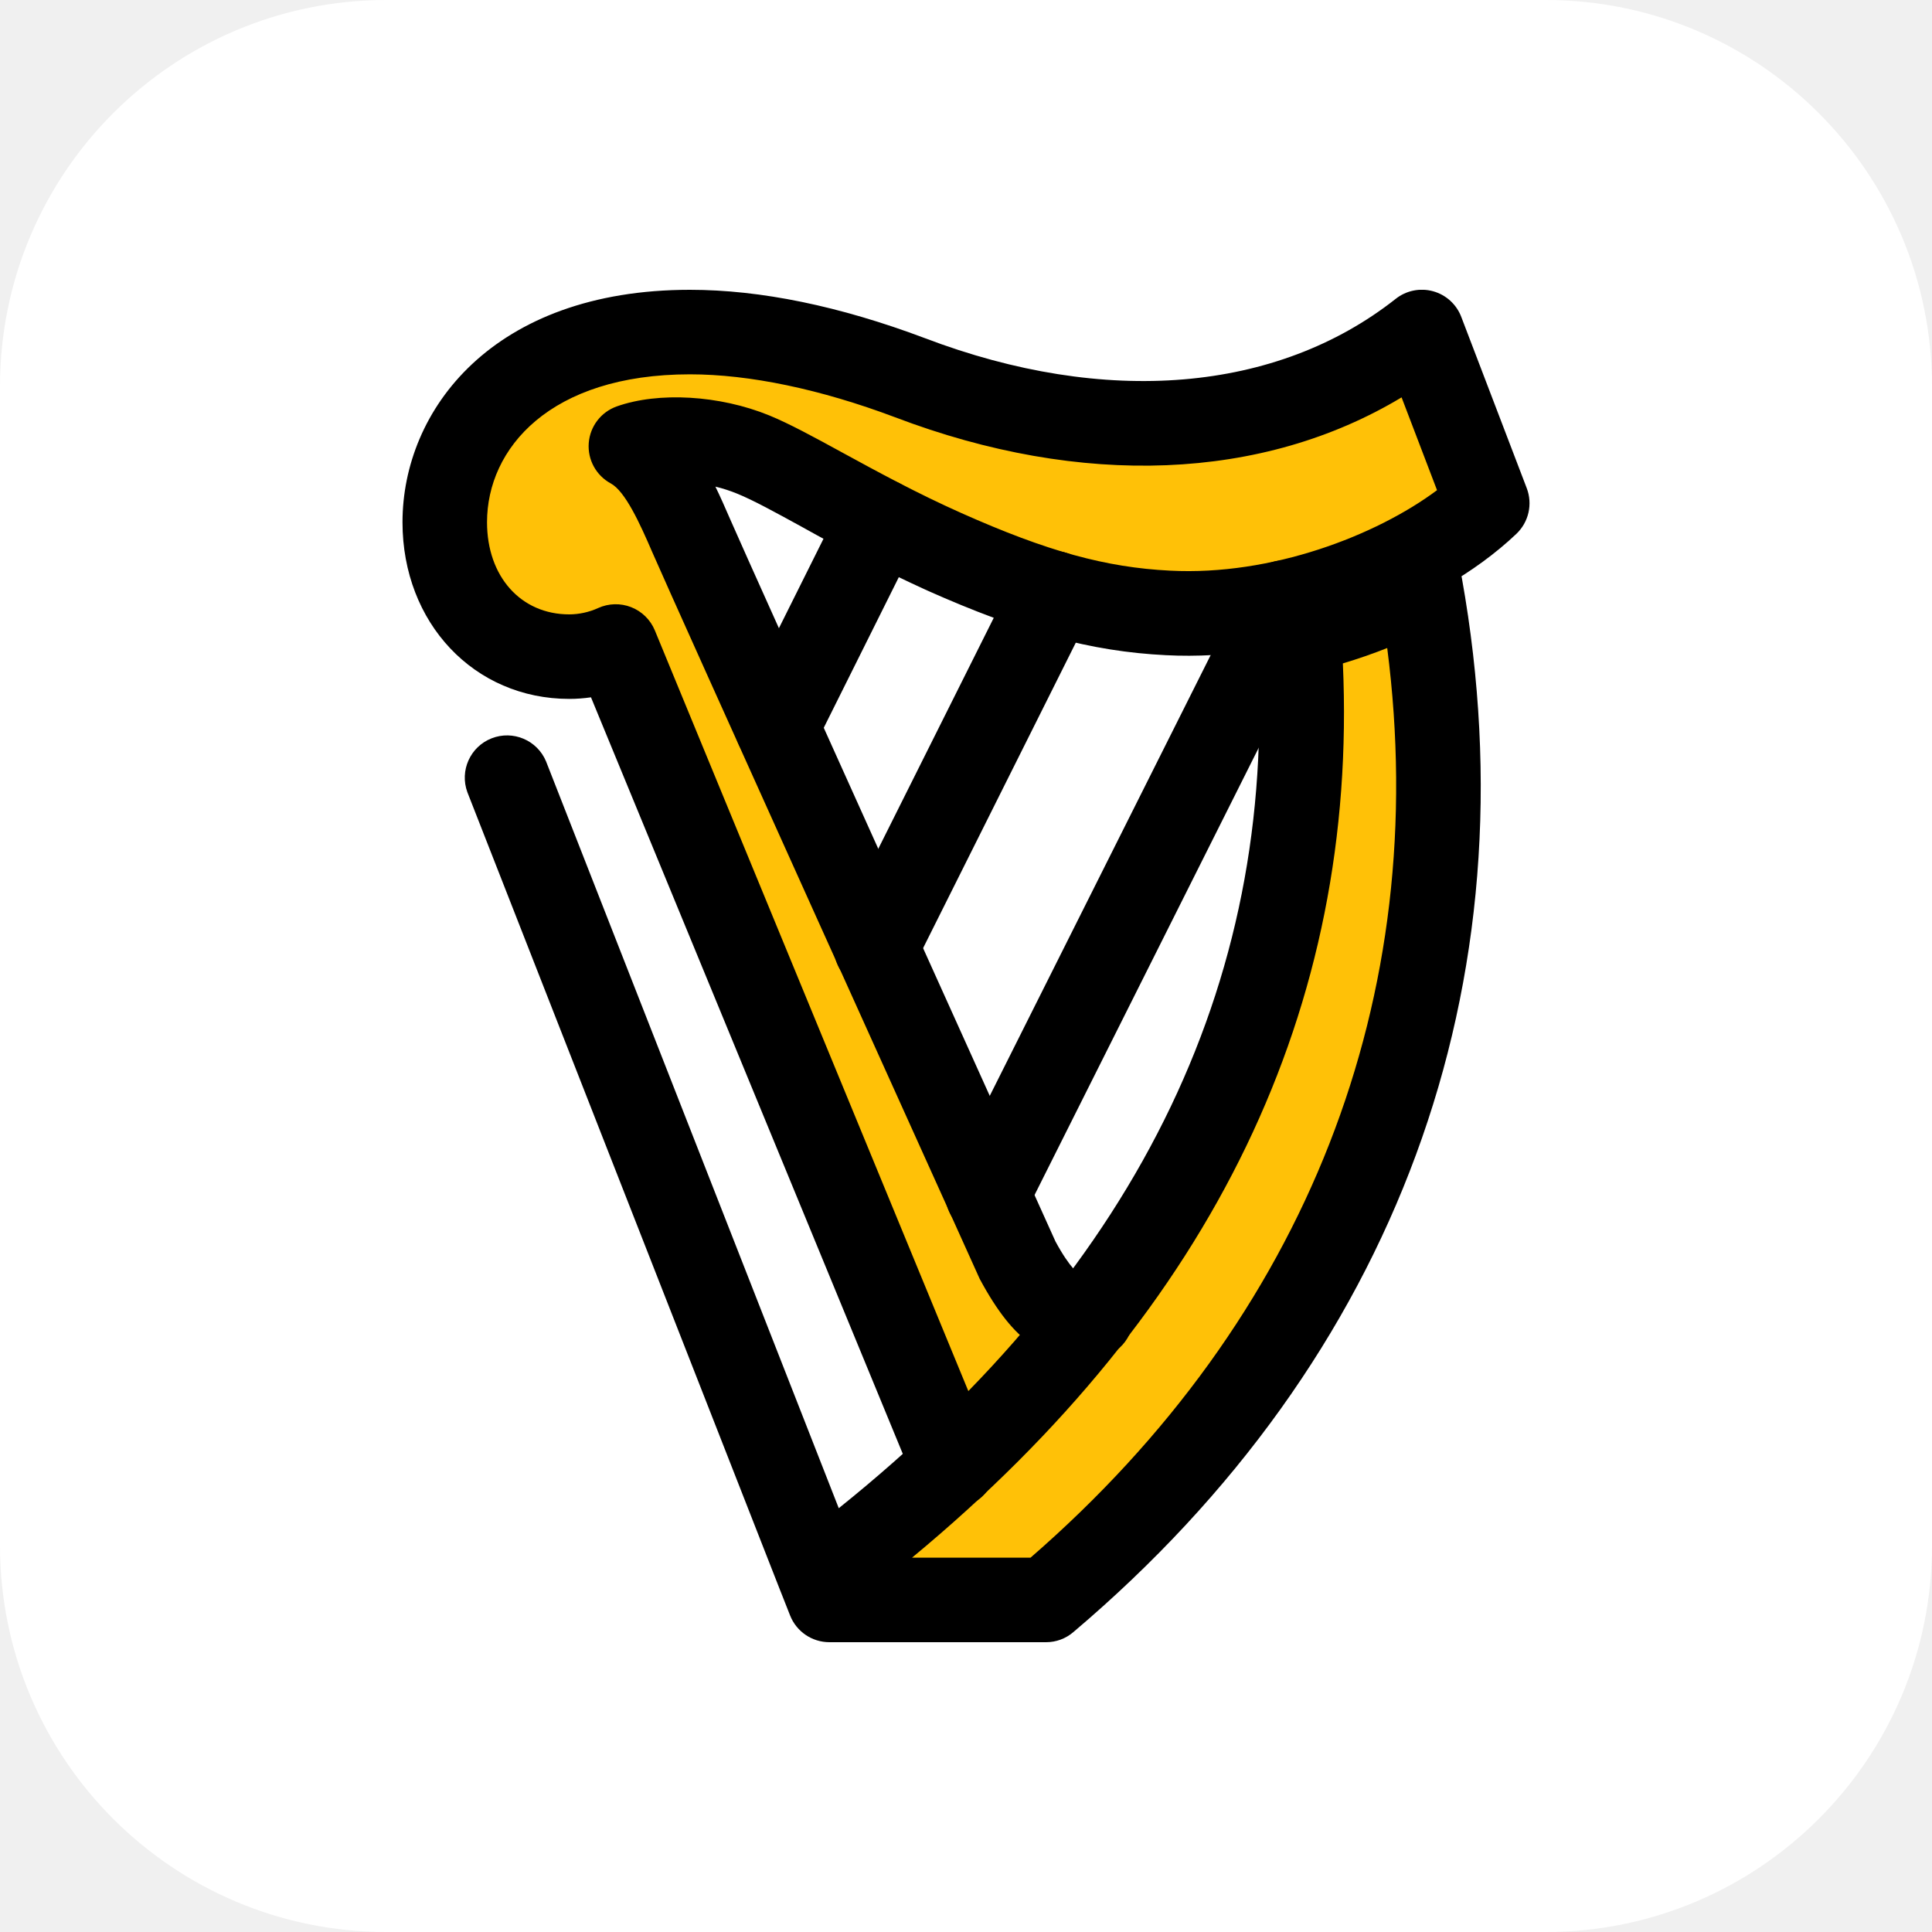
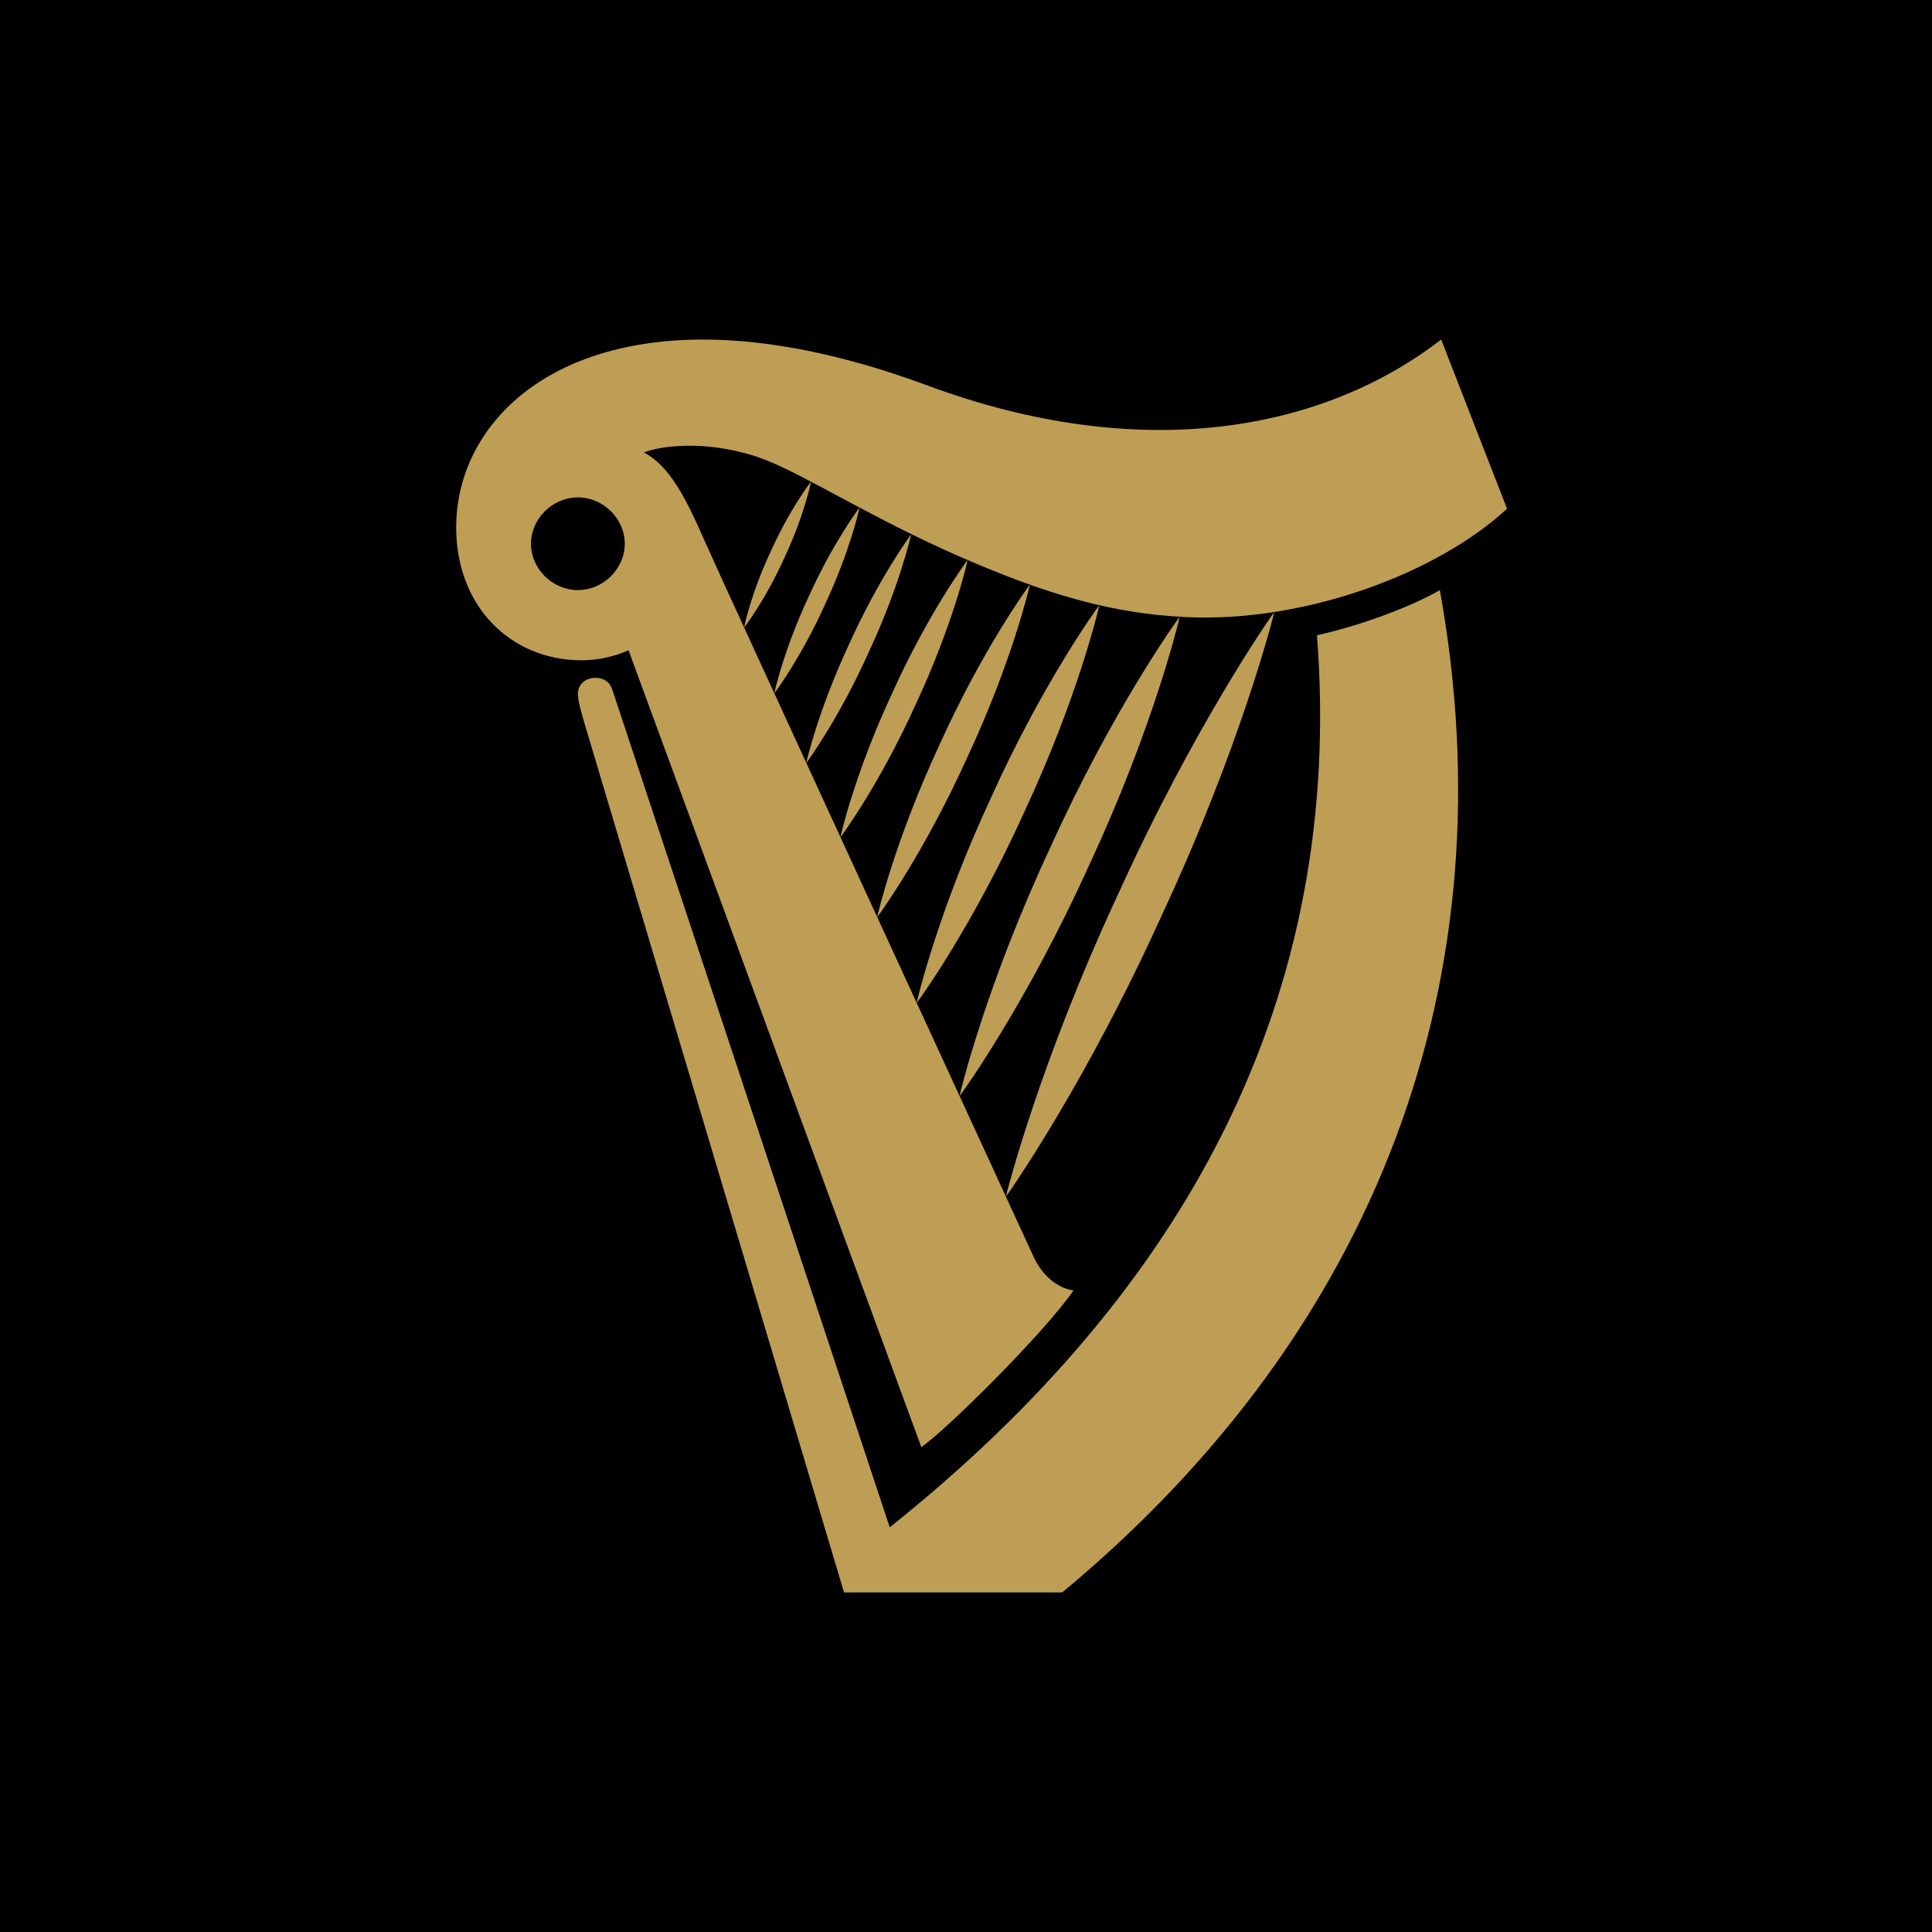
- <svg xmlns="http://www.w3.org/2000/svg" version="1.1" width="1000" height="1000">
-   <g clip-path="url(#SvgjsClipPath1168)">
-     <rect width="1000" height="1000" fill="#ffffff" />
-     <g transform="matrix(29.16667,0,0,29.16667,150,150)">
-       <svg viewBox="0 0 24 24" id="guinness" width="24" height="24">
-         <path fill="#FFC107" d="M19.893 5.37a.452.452 0 0 0-.553-.335l-1.882.494a.449.449 0 0 0-.331.497c.838 5.967-1.41 11.115-6.666 15.32l-.95 1.286a.676.676 0 0 0 .63.432c.014 0 .028-.007.042-.008.009.001.016.008.026.008h3.461a.45.45 0 0 0 .291-.107c5.374-4.551 7.481-10.797 5.932-17.587z" />
-         <path fill="#FFC107" d="M21.717 3.608 20.556.571a.499.499 0 0 0-.776-.214c-2.177 1.719-5.312 1.986-8.598.735C9.698.533 8.325.25 7.101.25 3.768.25 2.25 2.259 2.25 4.125c0 1.672 1.139 2.885 2.71 2.885.181 0 .363-.021.54-.06l5.813 14.106a.5.5 0 1 0 .924-.381l-.089-.216 1.629-1.77c.115.02.233.029.359.023a.499.499 0 1 0 .152-.988c-.073-.011-.148-.011-.231-.012-.131-.002-.308.002-.698-.721-.054-.12-5.469-12.109-5.777-12.827a8.215 8.215 0 0 0-.488-.998c.301.023.629.093.941.22.292.119.701.342 1.174.601.605.331 1.359.742 2.202 1.118 1.653.736 2.854 1.063 4.147 1.128 2.148.099 4.629-.749 6.036-2.083a.5.5 0 0 0 .123-.542z" />
-         <path d="M13.421 24H9.576a.75.75 0 0 1-.698-.475l-.16-.406-.013-.032L3.152 8.918a.75.75 0 0 1 1.396-.548l5.194 13.252c5.374-4.312 7.866-9.523 7.41-15.504a.75.75 0 0 1 .589-.79c.648-.141 1.481-.452 1.937-.724a.751.751 0 0 1 1.122.512c1.287 7.207-1.162 13.85-6.894 18.704a.739.739 0 0 1-.485.18zm-2.379-1.5h2.103c4.903-4.256 7.128-9.948 6.33-16.143a9.617 9.617 0 0 1-.787.273c.274 6.109-2.294 11.439-7.646 15.87z" />
-         <path d="M11.776 21.616a.75.75 0 0 1-.694-.464L5.345 7.232a2.748 2.748 0 0 1-.385.028C3.272 7.26 2 5.913 2 4.125 2 2.138 3.596 0 7.101 0c1.255 0 2.657.289 4.169.858 3.204 1.219 6.248.965 8.355-.697a.748.748 0 0 1 1.165.322l1.161 3.037a.75.75 0 0 1-.185.812c-1.452 1.379-4.008 2.268-6.221 2.152-1.325-.066-2.553-.399-4.236-1.149a30.202 30.202 0 0 1-2.22-1.127c-.466-.256-.87-.477-1.149-.59a2.641 2.641 0 0 0-.387-.125c.089.182.173.374.259.572.307.716 5.722 12.703 5.776 12.824.265.491.424.581.425.581a1.46 1.46 0 0 1 .314.008.75.75 0 0 1-.213 1.485c-.704.018-1.239-.234-1.871-1.411-.245-.54-5.497-12.166-5.81-12.895-.223-.518-.482-1.083-.737-1.221a.75.75 0 0 1 .105-1.366c.741-.264 1.828-.2 2.707.159.356.146.794.384 1.3.661.617.336 1.315.718 2.112 1.073 1.521.678 2.559.964 3.701 1.021 1.802.094 3.661-.624 4.738-1.428l-.629-1.647c-2.455 1.477-5.671 1.616-8.991.352-1.322-.497-2.58-.761-3.638-.761C4.613 1.5 3.5 2.818 3.5 4.125c0 .963.6 1.635 1.459 1.635.173 0 .356-.04.512-.112a.752.752 0 0 1 1.007.396l5.991 14.537a.749.749 0 0 1-.693 1.035z" />
-         <path d="M8.647 8.503a.75.75 0 0 1-.671-1.085l1.822-3.656a.75.75 0 0 1 1.343.669L9.319 8.087a.75.75 0 0 1-.672.416zm1.758 3.919a.749.749 0 0 1-.67-1.085l3.145-6.291a.749.749 0 1 1 1.341.671l-3.145 6.291a.75.75 0 0 1-.671.414zm1.979 4.378a.748.748 0 0 1-.669-1.086l5.263-10.5a.749.749 0 1 1 1.34.672l-5.263 10.5a.75.75 0 0 1-.671.414z" />
-       </svg>
-     </g>
+ <svg xmlns="http://www.w3.org/2000/svg" id="Layer_1" version="1.1" viewBox="0 0 1000 1000">
+   <defs>
+     <style>
+       .st0 {
+         fill: #be9e55;
+       }
+     </style>
+   </defs>
+   <rect width="1000" height="1000" />
+   <g>
+     <path class="st0" d="M549.79,824.25h-112.92l-133.82-448.11c-1.31-4.53-3.94-12.97-3.94-16.86,0-5.18,3.94-8.43,9.19-8.43,3.93,0,7.22,1.95,8.54,5.83l143.68,433.86c153.56-122.57,235.58-274.32,221.14-461.75,20.99-4.54,47.89-14.28,63.61-23.35,36.08,199.73-31.47,382.62-195.47,518.81" />
+     <path class="st0" d="M745.94,175.75c-60.37,46.68-154.16,65.49-267.09,23.34-43.95-16.22-82.65-23.34-114.81-23.34-84.63,0-127.92,47.32-127.92,97.27,0,40.85,28.21,68.74,64.96,68.74,8.52,0,17.06-1.96,24.25-5.21l151.54,412.45c11.81-7.78,63.05-58.36,78.79-81.05-8.53-1.31-16.4-7.79-20.99-18.15,0,0-160.79-348.93-170.01-369.98-9.95-22.72-18.21-38.65-31.44-45.69,15.84-5.54,41.93-4.53,63.84,4.24,20.87,8.36,55.81,30.54,99.69,49.73,46.48,20.31,79.8,29.47,116.69,31.29,62.16,3.07,130.8-22.81,166.59-56.1l-34.09-87.56h0ZM299.11,305.44c-13.12,0-24.27-11.03-24.27-23.99s11.14-24,24.27-24,24.27,11.03,24.27,24-11.16,23.99-24.27,23.99h0Z" />
+     <path class="st0" d="M578.68,462.96c39.32-86.95,78.9-143.56,80.89-146.17-.69,3.19-17.7,69.95-57.99,156.44-39.32,86.95-78.95,143.56-80.95,146.19.69-3.22,17.74-69.95,58.04-156.46h0ZM543.59,438.8c32.2-71.28,65.33-117.41,67.01-119.55-.51,2.63-13.8,57.68-46.87,128.57-32.19,71.28-65.4,117.42-67.08,119.55.52-2.64,13.81-57.69,46.92-128.57h.02ZM513.17,412.37c26.78-59.19,54.46-97.38,55.85-99.14-.41,2.19-11.24,47.92-38.73,106.8-26.77,59.19-54.42,97.35-55.84,99.12.43-2.19,11.27-47.9,38.73-106.77h0ZM486.31,385.43c22.36-49.48,45.59-81.38,46.77-82.86-.36,1.86-9.37,40.13-32.36,89.32-22.33,49.47-45.53,81.38-46.7,82.85.35-1.84,9.37-40.1,32.3-89.31h0ZM461.76,358.85c18.61-41.24,38.1-67.74,39.08-68.97-.27,1.54-7.63,33.49-26.77,74.51-18.61,41.24-38.1,67.75-39.07,68.97.27-1.52,7.63-33.49,26.76-74.49h0ZM439.44,333.54c15.32-33.98,31.33-55.86,32.15-56.88-.23,1.28-6.35,27.59-22.13,61.35-15.32,33.99-31.32,55.89-32.15,56.88.24-1.26,6.37-27.57,22.13-61.35h0ZM418.56,308.85c12.47-27.64,25.69-45.36,26.35-46.17-.19,1.04-4.96,22.55-17.79,50.01-12.47,27.64-25.68,45.36-26.34,46.16.17-1.03,4.95-22.54,17.78-50h0ZM419.78,249.32c-.13.82-3.66,17.78-13.75,39.33-9.77,21.7-20.34,35.51-20.88,36.14.13-.81,3.66-17.78,13.76-39.33,9.76-21.7,20.34-35.52,20.88-36.14h0Z" />
  </g>
-   <defs>
-     <clipPath id="SvgjsClipPath1168">
-       <rect width="1000" height="1000" x="0" y="0" rx="200" ry="200" />
-     </clipPath>
-   </defs>
</svg>
